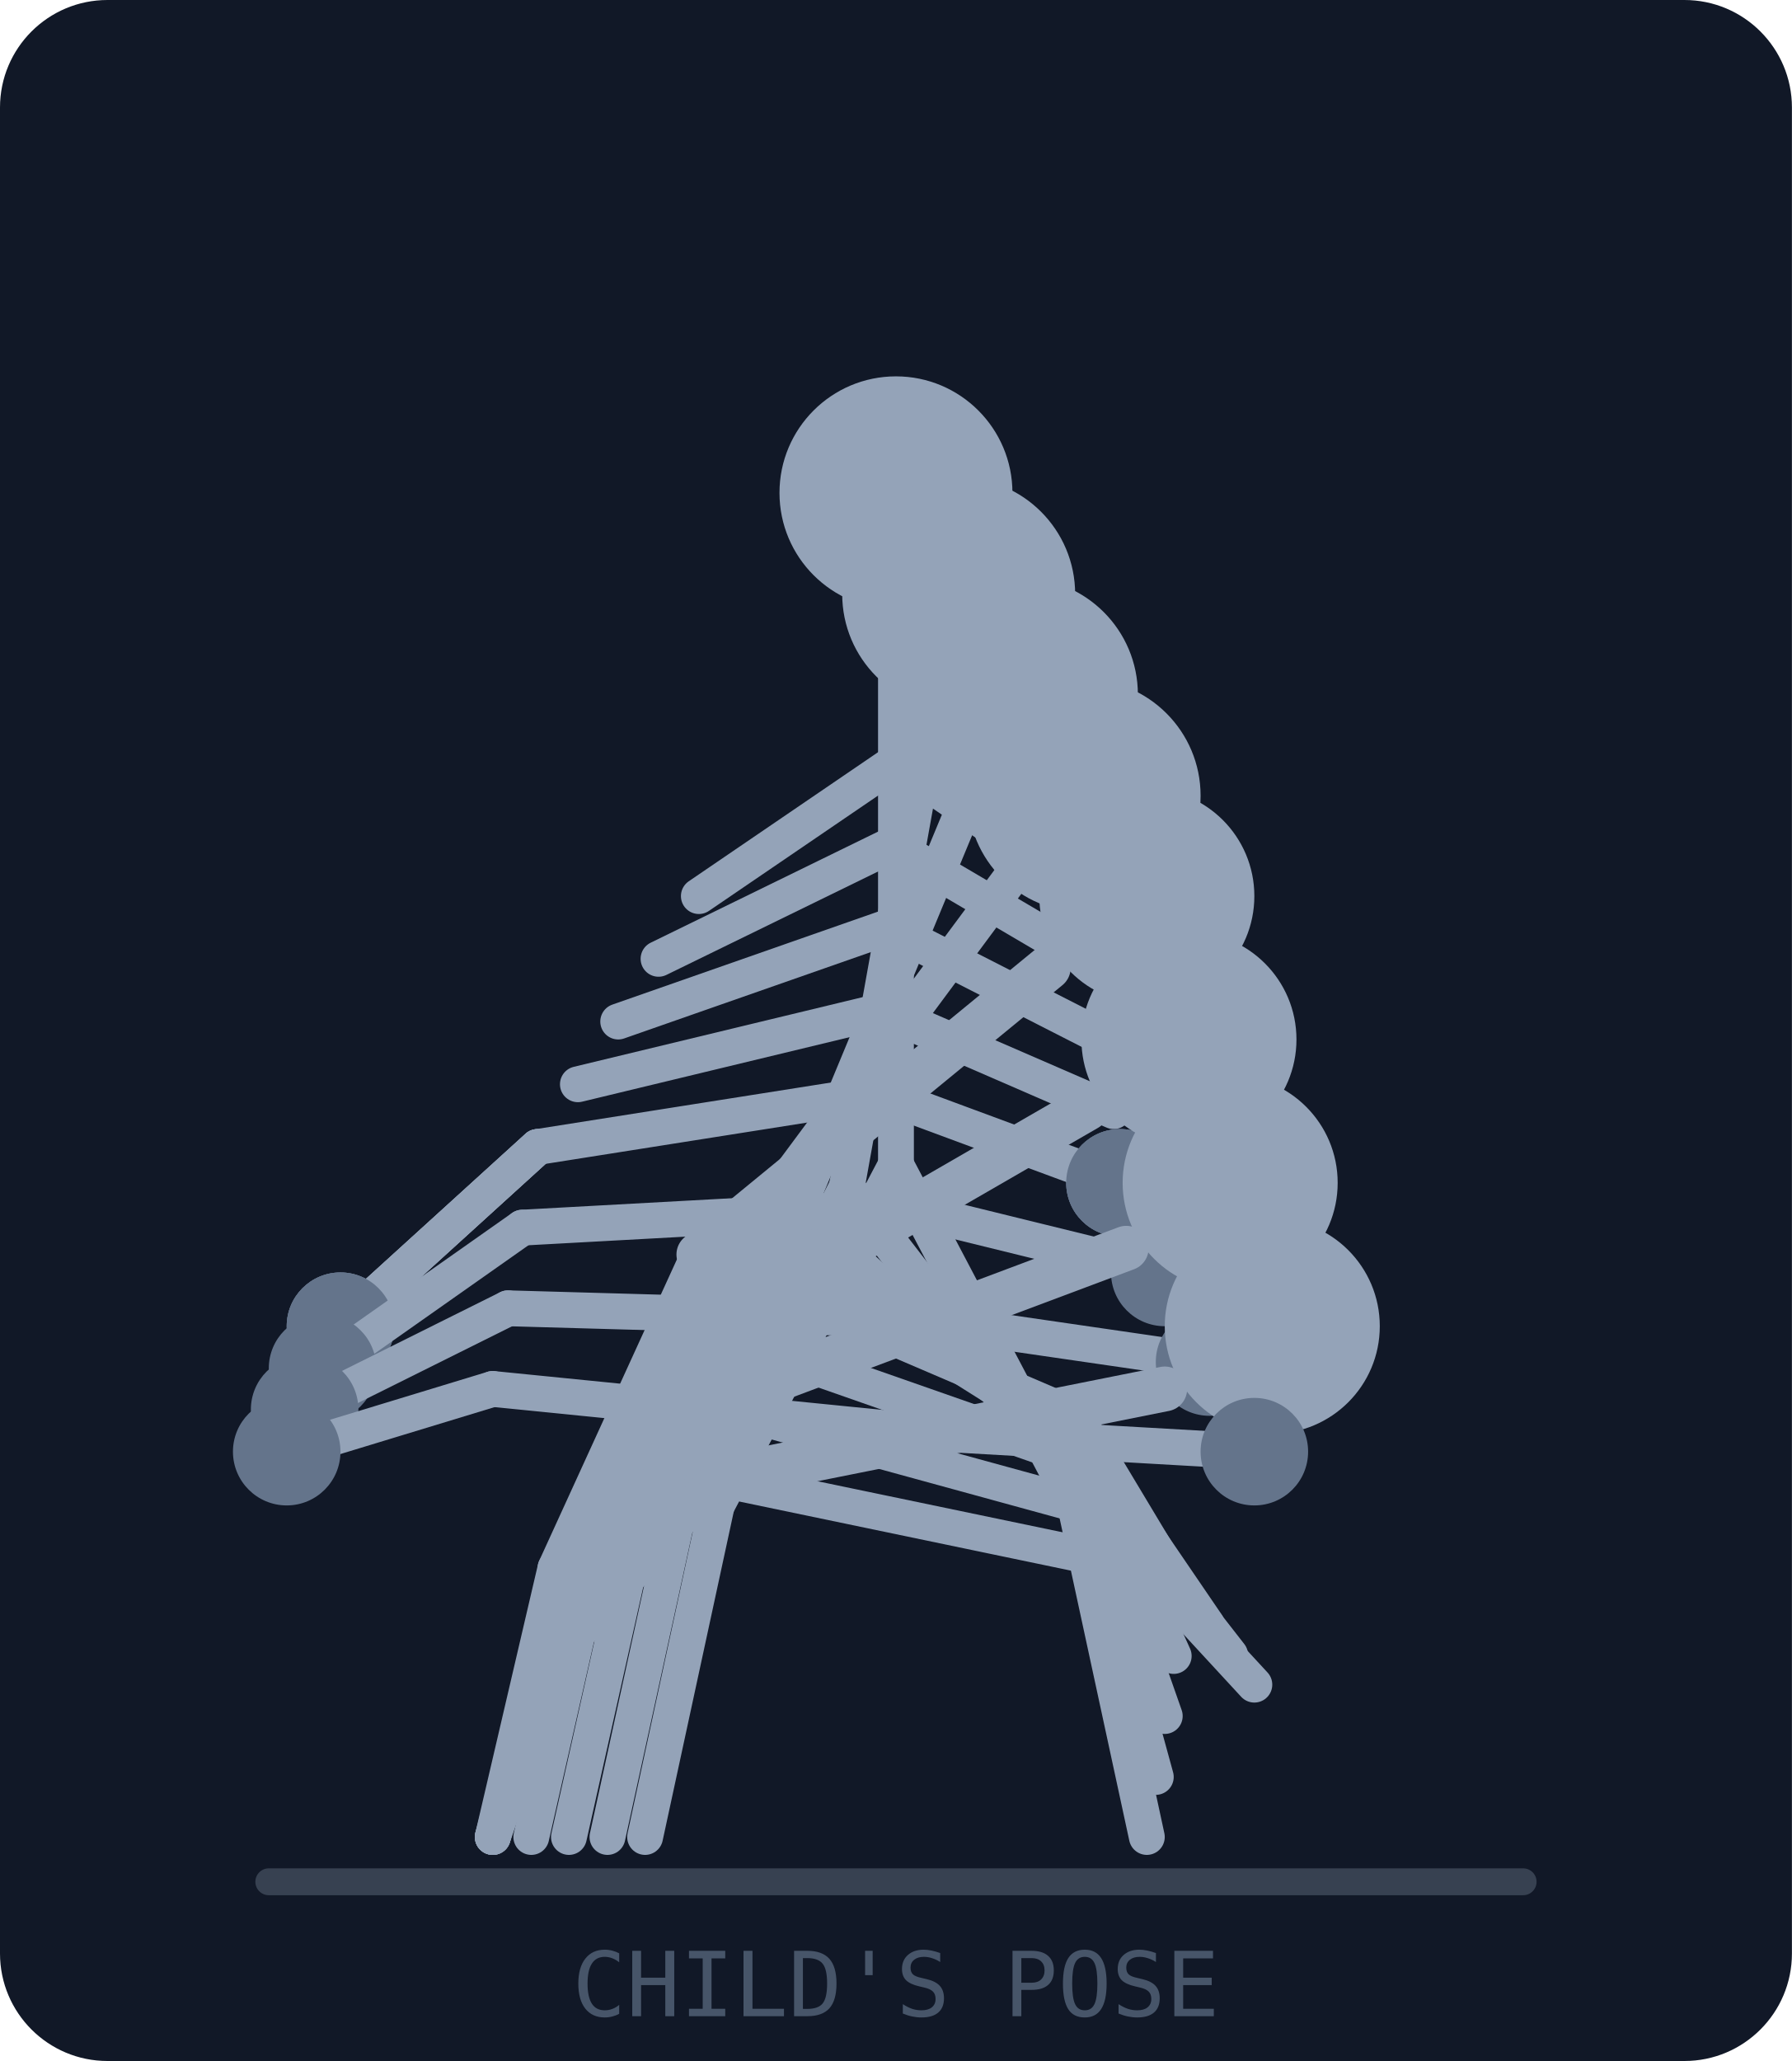
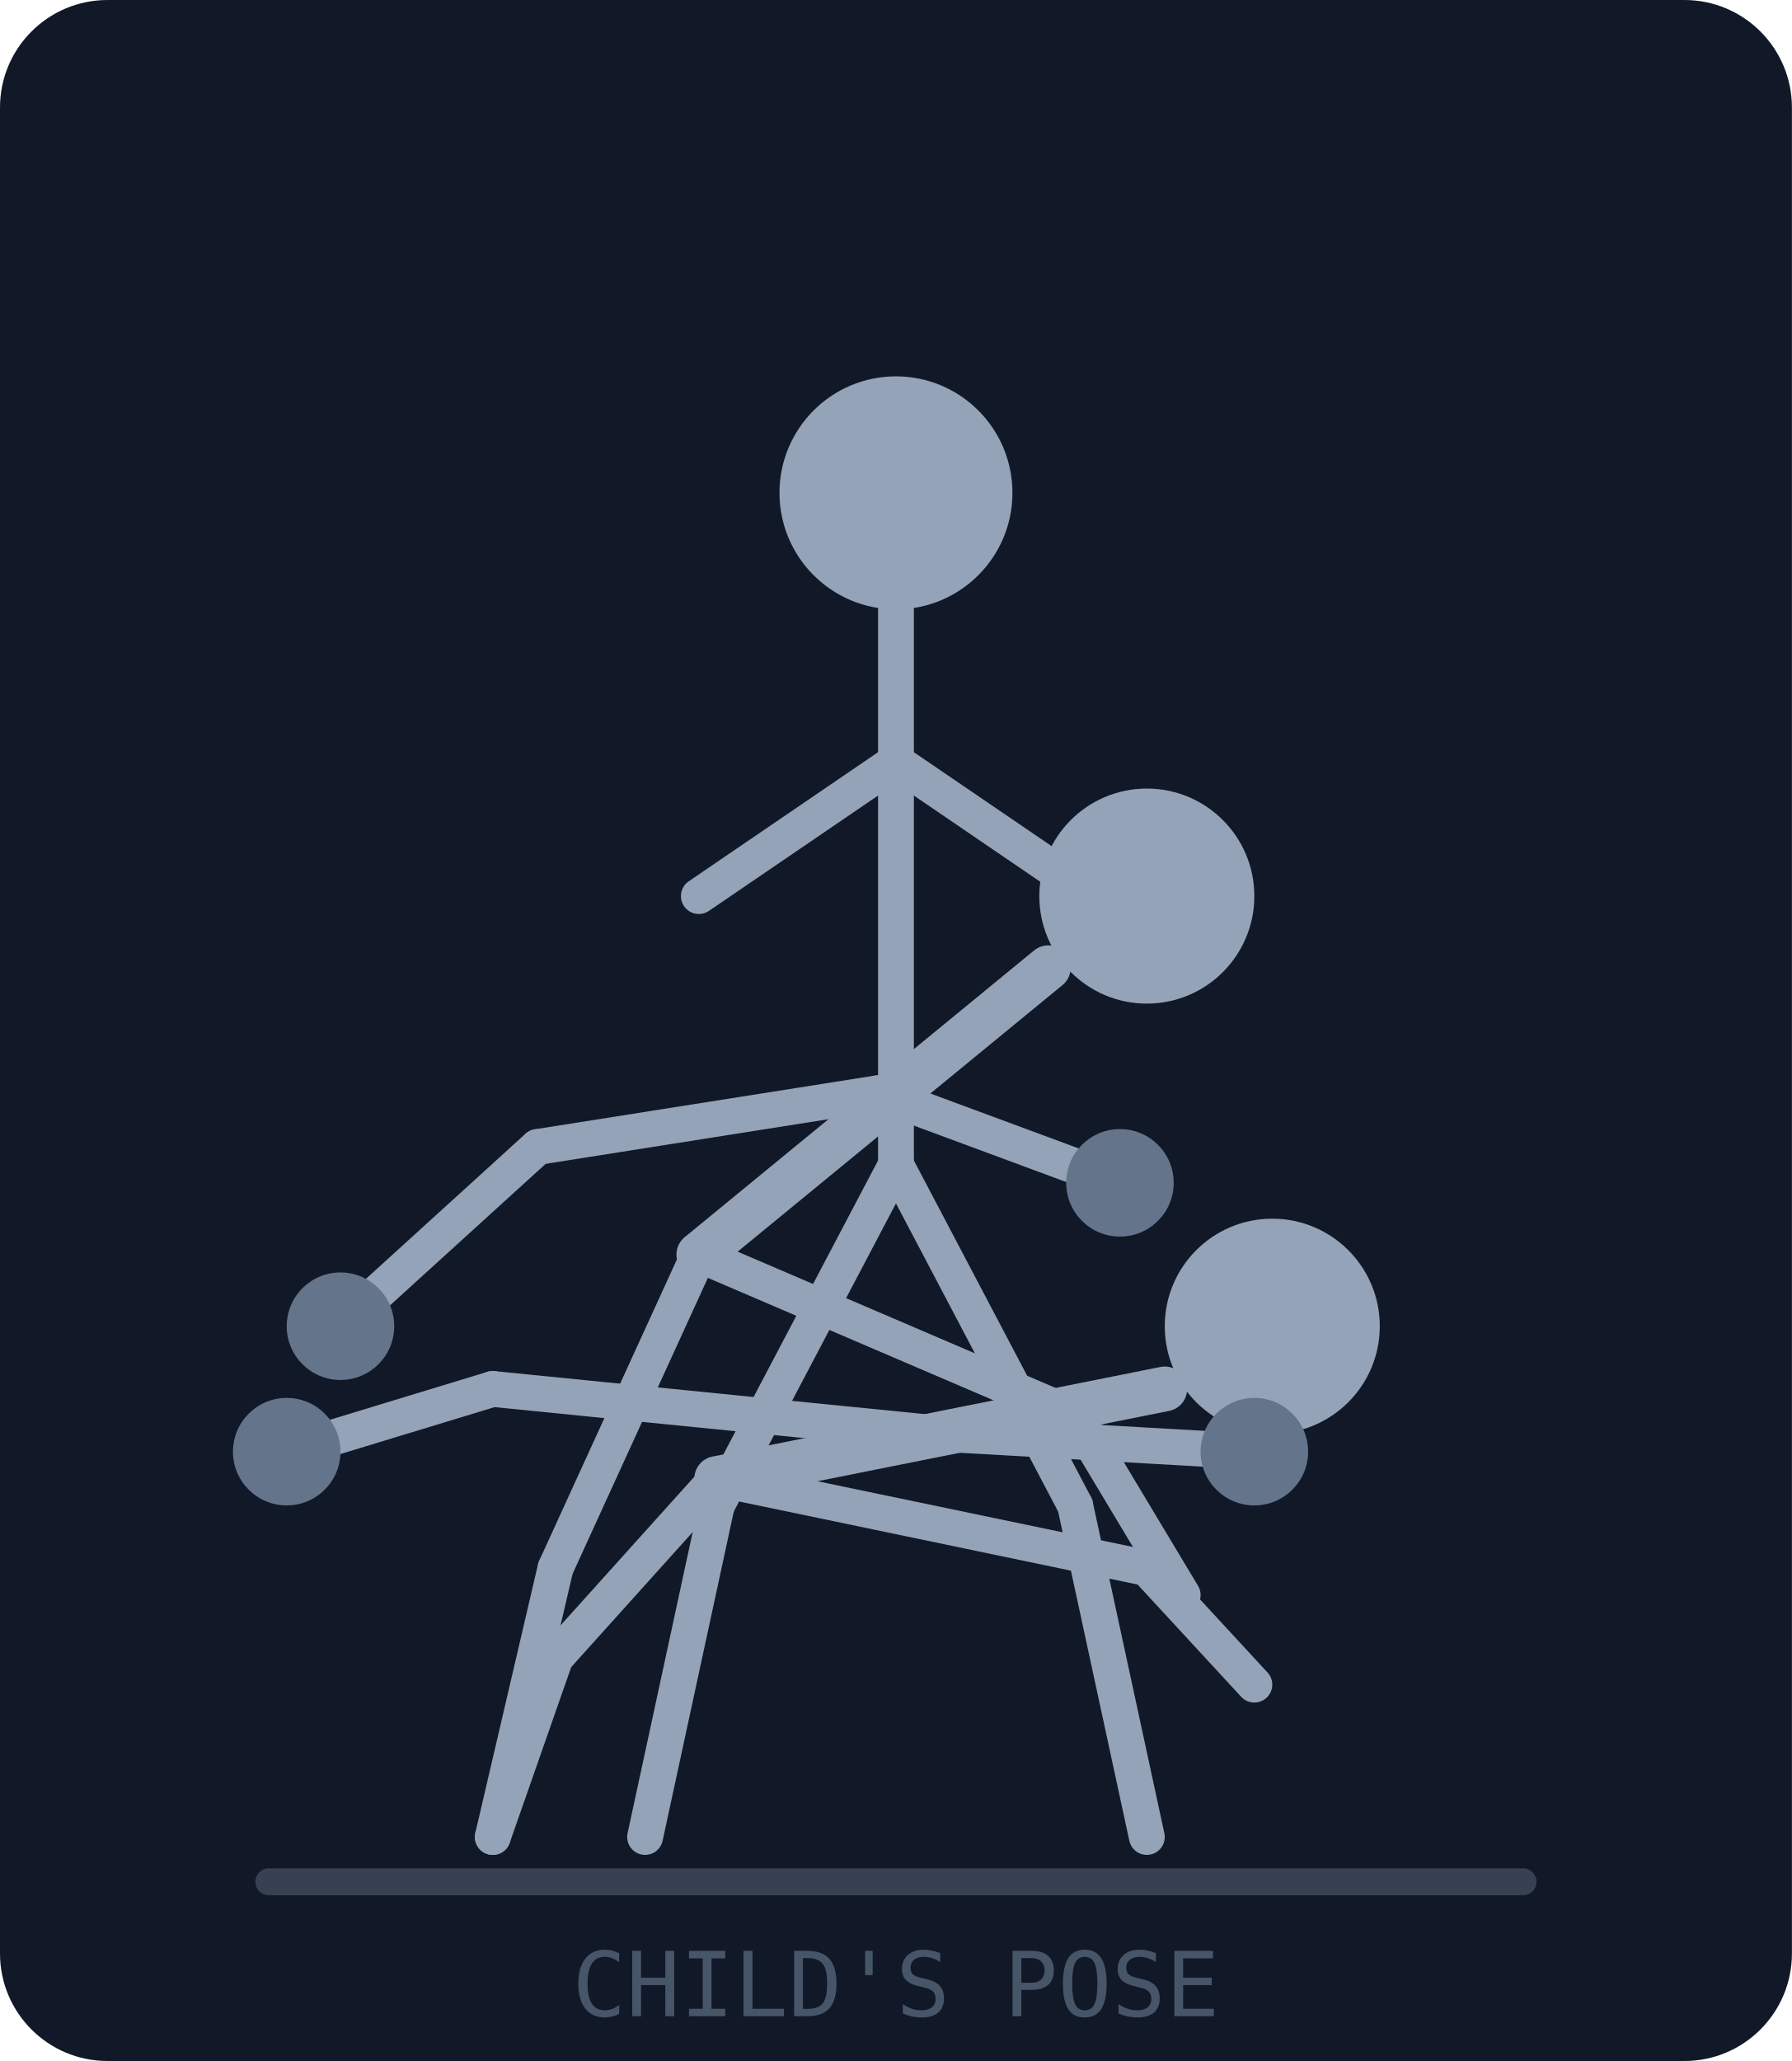
<svg xmlns="http://www.w3.org/2000/svg" viewBox="0 0 200 230">
  <rect width="200" height="230" fill="#111827" rx="12" />
  <style>
-     .f1{animation:sh1 8s linear infinite}.f2{animation:sh2 8s linear infinite}.f3{animation:sh3 8s linear infinite}.f4{animation:sh4 8s linear infinite}.f5{animation:sh5 8s linear infinite}.f6{animation:sh6 8s linear infinite}.f7{animation:sh7 8s linear infinite}.f8{animation:sh8 8s linear infinite}
-     @keyframes sh1{0%,10.2%{opacity:1}12.5%,100%{opacity:0}}
-     @keyframes sh2{0%,12.5%{opacity:0}14.8%,22.7%{opacity:1}25%,100%{opacity:0}}
-     @keyframes sh3{0%,25%{opacity:0}27.3%,35.2%{opacity:1}37.5%,100%{opacity:0}}
-     @keyframes sh4{0%,37.5%{opacity:0}39.8%,47.7%{opacity:1}50%,100%{opacity:0}}
-     @keyframes sh5{0%,50%{opacity:0}52.3%,60.2%{opacity:1}62.5%,100%{opacity:0}}
-     @keyframes sh6{0%,62.5%{opacity:0}64.8%,72.7%{opacity:1}75%,100%{opacity:0}}
-     @keyframes sh7{0%,75%{opacity:0}77.3%,85.2%{opacity:1}87.5%,100%{opacity:0}}
-     @keyframes sh8{0%,87.5%{opacity:0}89.8%,97.7%{opacity:1}100%{opacity:0}}
-   </style>
+ .f1{animation:sh1 4s linear infinite}.f2{animation:sh2 4s linear infinite}.f3{animation:sh3 4s linear infinite}
+ @keyframes sh1{0%,27%{opacity:1}33%,90%{opacity:0}100%{opacity:1}}
+ @keyframes sh2{0%,33%{opacity:0}40%,60%{opacity:1}66%,100%{opacity:0}}
+ @keyframes sh3{0%,66%{opacity:0}72%,93%{opacity:1}100%{opacity:0}}
+ </style>
  <g class="f1">
    <circle cx="100" cy="55" r="13" fill="#94a3b8" />
    <line x1="100" y1="68" x2="100" y2="130" stroke="#94a3b8" stroke-width="4" stroke-linecap="round" />
    <line x1="100" y1="85" x2="78" y2="100" stroke="#94a3b8" stroke-width="4" stroke-linecap="round" />
    <line x1="100" y1="85" x2="122" y2="100" stroke="#94a3b8" stroke-width="4" stroke-linecap="round" />
    <line x1="100" y1="130" x2="80" y2="168" stroke="#94a3b8" stroke-width="4" stroke-linecap="round" />
    <line x1="80" y1="168" x2="72" y2="205" stroke="#94a3b8" stroke-width="4" stroke-linecap="round" />
    <line x1="100" y1="130" x2="120" y2="168" stroke="#94a3b8" stroke-width="4" stroke-linecap="round" />
    <line x1="120" y1="168" x2="128" y2="205" stroke="#94a3b8" stroke-width="4" stroke-linecap="round" />
  </g>
  <g class="f2">
-     <circle cx="107" cy="66.3" r="13" fill="#94a3b8" />
-     <line x1="104.3" y1="78" x2="94.5" y2="132.5" stroke="#94a3b8" stroke-width="4" stroke-linecap="round" />
-     <line x1="99.5" y1="94.3" x2="73.5" y2="107" stroke="#94a3b8" stroke-width="4" stroke-linecap="round" />
-     <line x1="99.5" y1="94.3" x2="122.8" y2="108" stroke="#94a3b8" stroke-width="4" stroke-linecap="round" />
-     <line x1="94.5" y1="132.5" x2="75.5" y2="169.8" stroke="#94a3b8" stroke-width="4" stroke-linecap="round" />
-     <line x1="75.5" y1="169.8" x2="67.8" y2="205" stroke="#94a3b8" stroke-width="4" stroke-linecap="round" />
-     <line x1="94.5" y1="132.5" x2="120" y2="165.5" stroke="#94a3b8" stroke-width="4" stroke-linecap="round" />
-     <line x1="120" y1="165.5" x2="129" y2="198.3" stroke="#94a3b8" stroke-width="4" stroke-linecap="round" />
-   </g>
-   <g class="f3">
-     <circle cx="114" cy="77.5" r="13" fill="#94a3b8" />
-     <line x1="108.5" y1="88" x2="89" y2="135" stroke="#94a3b8" stroke-width="4" stroke-linecap="round" />
-     <line x1="99" y1="103.5" x2="69" y2="114" stroke="#94a3b8" stroke-width="4" stroke-linecap="round" />
-     <line x1="60" y1="128" x2="38" y2="148" stroke="#94a3b8" stroke-width="4" stroke-linecap="round" />
-     <line x1="99" y1="103.5" x2="123.5" y2="116" stroke="#94a3b8" stroke-width="4" stroke-linecap="round" />
-     <line x1="89" y1="135" x2="71" y2="171.5" stroke="#94a3b8" stroke-width="4" stroke-linecap="round" />
-     <line x1="71" y1="171.5" x2="63.5" y2="205" stroke="#94a3b8" stroke-width="4" stroke-linecap="round" />
-     <line x1="89" y1="135" x2="120" y2="163" stroke="#94a3b8" stroke-width="4" stroke-linecap="round" />
-     <line x1="120" y1="163" x2="130" y2="191.5" stroke="#94a3b8" stroke-width="4" stroke-linecap="round" />
-     <circle cx="38" cy="148" r="6" fill="#64748b" />
-     <circle cx="125" cy="132" r="6" fill="#64748b" />
-   </g>
-   <g class="f4">
-     <circle cx="121" cy="88.8" r="13" fill="#94a3b8" />
-     <line x1="112.8" y1="98" x2="83.5" y2="137.5" stroke="#94a3b8" stroke-width="4" stroke-linecap="round" />
-     <line x1="98.5" y1="112.8" x2="64.5" y2="121" stroke="#94a3b8" stroke-width="4" stroke-linecap="round" />
-     <line x1="60" y1="128" x2="38" y2="148" stroke="#94a3b8" stroke-width="4" stroke-linecap="round" />
-     <line x1="98.5" y1="112.8" x2="124.3" y2="124" stroke="#94a3b8" stroke-width="4" stroke-linecap="round" />
-     <line x1="83.5" y1="137.5" x2="66.5" y2="173.3" stroke="#94a3b8" stroke-width="4" stroke-linecap="round" />
-     <line x1="66.5" y1="173.3" x2="59.3" y2="205" stroke="#94a3b8" stroke-width="4" stroke-linecap="round" />
-     <line x1="83.5" y1="137.5" x2="120" y2="160.5" stroke="#94a3b8" stroke-width="4" stroke-linecap="round" />
-     <line x1="120" y1="160.5" x2="131" y2="184.8" stroke="#94a3b8" stroke-width="4" stroke-linecap="round" />
-     <circle cx="38" cy="148" r="6" fill="#64748b" />
-     <circle cx="125" cy="132" r="6" fill="#64748b" />
-   </g>
-   <g class="f5">
    <circle cx="128" cy="100" r="12" fill="#94a3b8" />
    <line x1="117" y1="108" x2="78" y2="140" stroke="#94a3b8" stroke-width="5" stroke-linecap="round" />
    <line x1="98" y1="122" x2="60" y2="128" stroke="#94a3b8" stroke-width="4" stroke-linecap="round" />
    <line x1="60" y1="128" x2="38" y2="148" stroke="#94a3b8" stroke-width="4" stroke-linecap="round" />
    <line x1="98" y1="122" x2="125" y2="132" stroke="#94a3b8" stroke-width="4" stroke-linecap="round" />
    <line x1="78" y1="140" x2="62" y2="175" stroke="#94a3b8" stroke-width="4" stroke-linecap="round" />
    <line x1="62" y1="175" x2="55" y2="205" stroke="#94a3b8" stroke-width="4" stroke-linecap="round" />
    <line x1="78" y1="140" x2="120" y2="158" stroke="#94a3b8" stroke-width="4" stroke-linecap="round" />
    <line x1="120" y1="158" x2="132" y2="178" stroke="#94a3b8" stroke-width="4" stroke-linecap="round" />
    <circle cx="38" cy="148" r="6" fill="#64748b" />
    <circle cx="125" cy="132" r="6" fill="#64748b" />
  </g>
-   <g class="f6">
-     <circle cx="132.7" cy="116" r="12" fill="#94a3b8" />
-     <line x1="121.3" y1="123.7" x2="78.7" y2="148.3" stroke="#94a3b8" stroke-width="5" stroke-linecap="round" />
-     <line x1="100.3" y1="134.7" x2="58.3" y2="137" stroke="#94a3b8" stroke-width="4" stroke-linecap="round" />
-     <line x1="58.3" y1="137" x2="36" y2="152.7" stroke="#94a3b8" stroke-width="4" stroke-linecap="round" />
-     <line x1="100.3" y1="134.7" x2="130" y2="142" stroke="#94a3b8" stroke-width="4" stroke-linecap="round" />
-     <line x1="78.7" y1="148.3" x2="62" y2="178.3" stroke="#94a3b8" stroke-width="4" stroke-linecap="round" />
-     <line x1="62" y1="178.3" x2="55" y2="205" stroke="#94a3b8" stroke-width="4" stroke-linecap="round" />
-     <line x1="78.7" y1="148.3" x2="122.7" y2="163.7" stroke="#94a3b8" stroke-width="4" stroke-linecap="round" />
-     <line x1="122.7" y1="163.7" x2="134.7" y2="181.3" stroke="#94a3b8" stroke-width="4" stroke-linecap="round" />
-     <circle cx="36" cy="152.7" r="6" fill="#64748b" />
-     <circle cx="130" cy="142" r="6" fill="#64748b" />
-   </g>
-   <g class="f7">
-     <circle cx="137.3" cy="132" r="12" fill="#94a3b8" />
-     <line x1="125.7" y1="139.3" x2="79.3" y2="156.7" stroke="#94a3b8" stroke-width="5" stroke-linecap="round" />
-     <line x1="102.7" y1="147.3" x2="56.7" y2="146" stroke="#94a3b8" stroke-width="4" stroke-linecap="round" />
-     <line x1="56.7" y1="146" x2="34" y2="157.3" stroke="#94a3b8" stroke-width="4" stroke-linecap="round" />
-     <line x1="102.7" y1="147.3" x2="135" y2="152" stroke="#94a3b8" stroke-width="4" stroke-linecap="round" />
-     <line x1="79.3" y1="156.7" x2="62" y2="181.7" stroke="#94a3b8" stroke-width="4" stroke-linecap="round" />
-     <line x1="62" y1="181.7" x2="55" y2="205" stroke="#94a3b8" stroke-width="4" stroke-linecap="round" />
-     <line x1="79.3" y1="156.7" x2="125.3" y2="169.3" stroke="#94a3b8" stroke-width="4" stroke-linecap="round" />
-     <line x1="125.3" y1="169.3" x2="137.3" y2="184.7" stroke="#94a3b8" stroke-width="4" stroke-linecap="round" />
-     <circle cx="34" cy="157.3" r="6" fill="#64748b" />
-     <circle cx="135" cy="152" r="6" fill="#64748b" />
-   </g>
-   <g class="f8">
+   <g class="f3">
    <circle cx="142" cy="148" r="12" fill="#94a3b8" />
    <line x1="130" y1="155" x2="80" y2="165" stroke="#94a3b8" stroke-width="5" stroke-linecap="round" />
    <line x1="105" y1="160" x2="55" y2="155" stroke="#94a3b8" stroke-width="4" stroke-linecap="round" />
    <line x1="55" y1="155" x2="32" y2="162" stroke="#94a3b8" stroke-width="4" stroke-linecap="round" />
    <line x1="105" y1="160" x2="140" y2="162" stroke="#94a3b8" stroke-width="4" stroke-linecap="round" />
    <line x1="80" y1="165" x2="62" y2="185" stroke="#94a3b8" stroke-width="4" stroke-linecap="round" />
    <line x1="62" y1="185" x2="55" y2="205" stroke="#94a3b8" stroke-width="4" stroke-linecap="round" />
    <line x1="80" y1="165" x2="128" y2="175" stroke="#94a3b8" stroke-width="4" stroke-linecap="round" />
    <line x1="128" y1="175" x2="140" y2="188" stroke="#94a3b8" stroke-width="4" stroke-linecap="round" />
    <circle cx="32" cy="162" r="6" fill="#64748b" />
    <circle cx="140" cy="162" r="6" fill="#64748b" />
  </g>
  <line x1="30" y1="210" x2="170" y2="210" stroke="#374151" stroke-width="3" stroke-linecap="round" />
  <text x="100" y="225" text-anchor="middle" font-family="monospace" font-size="10" fill="#475569">CHILD'S POSE</text>
</svg>
